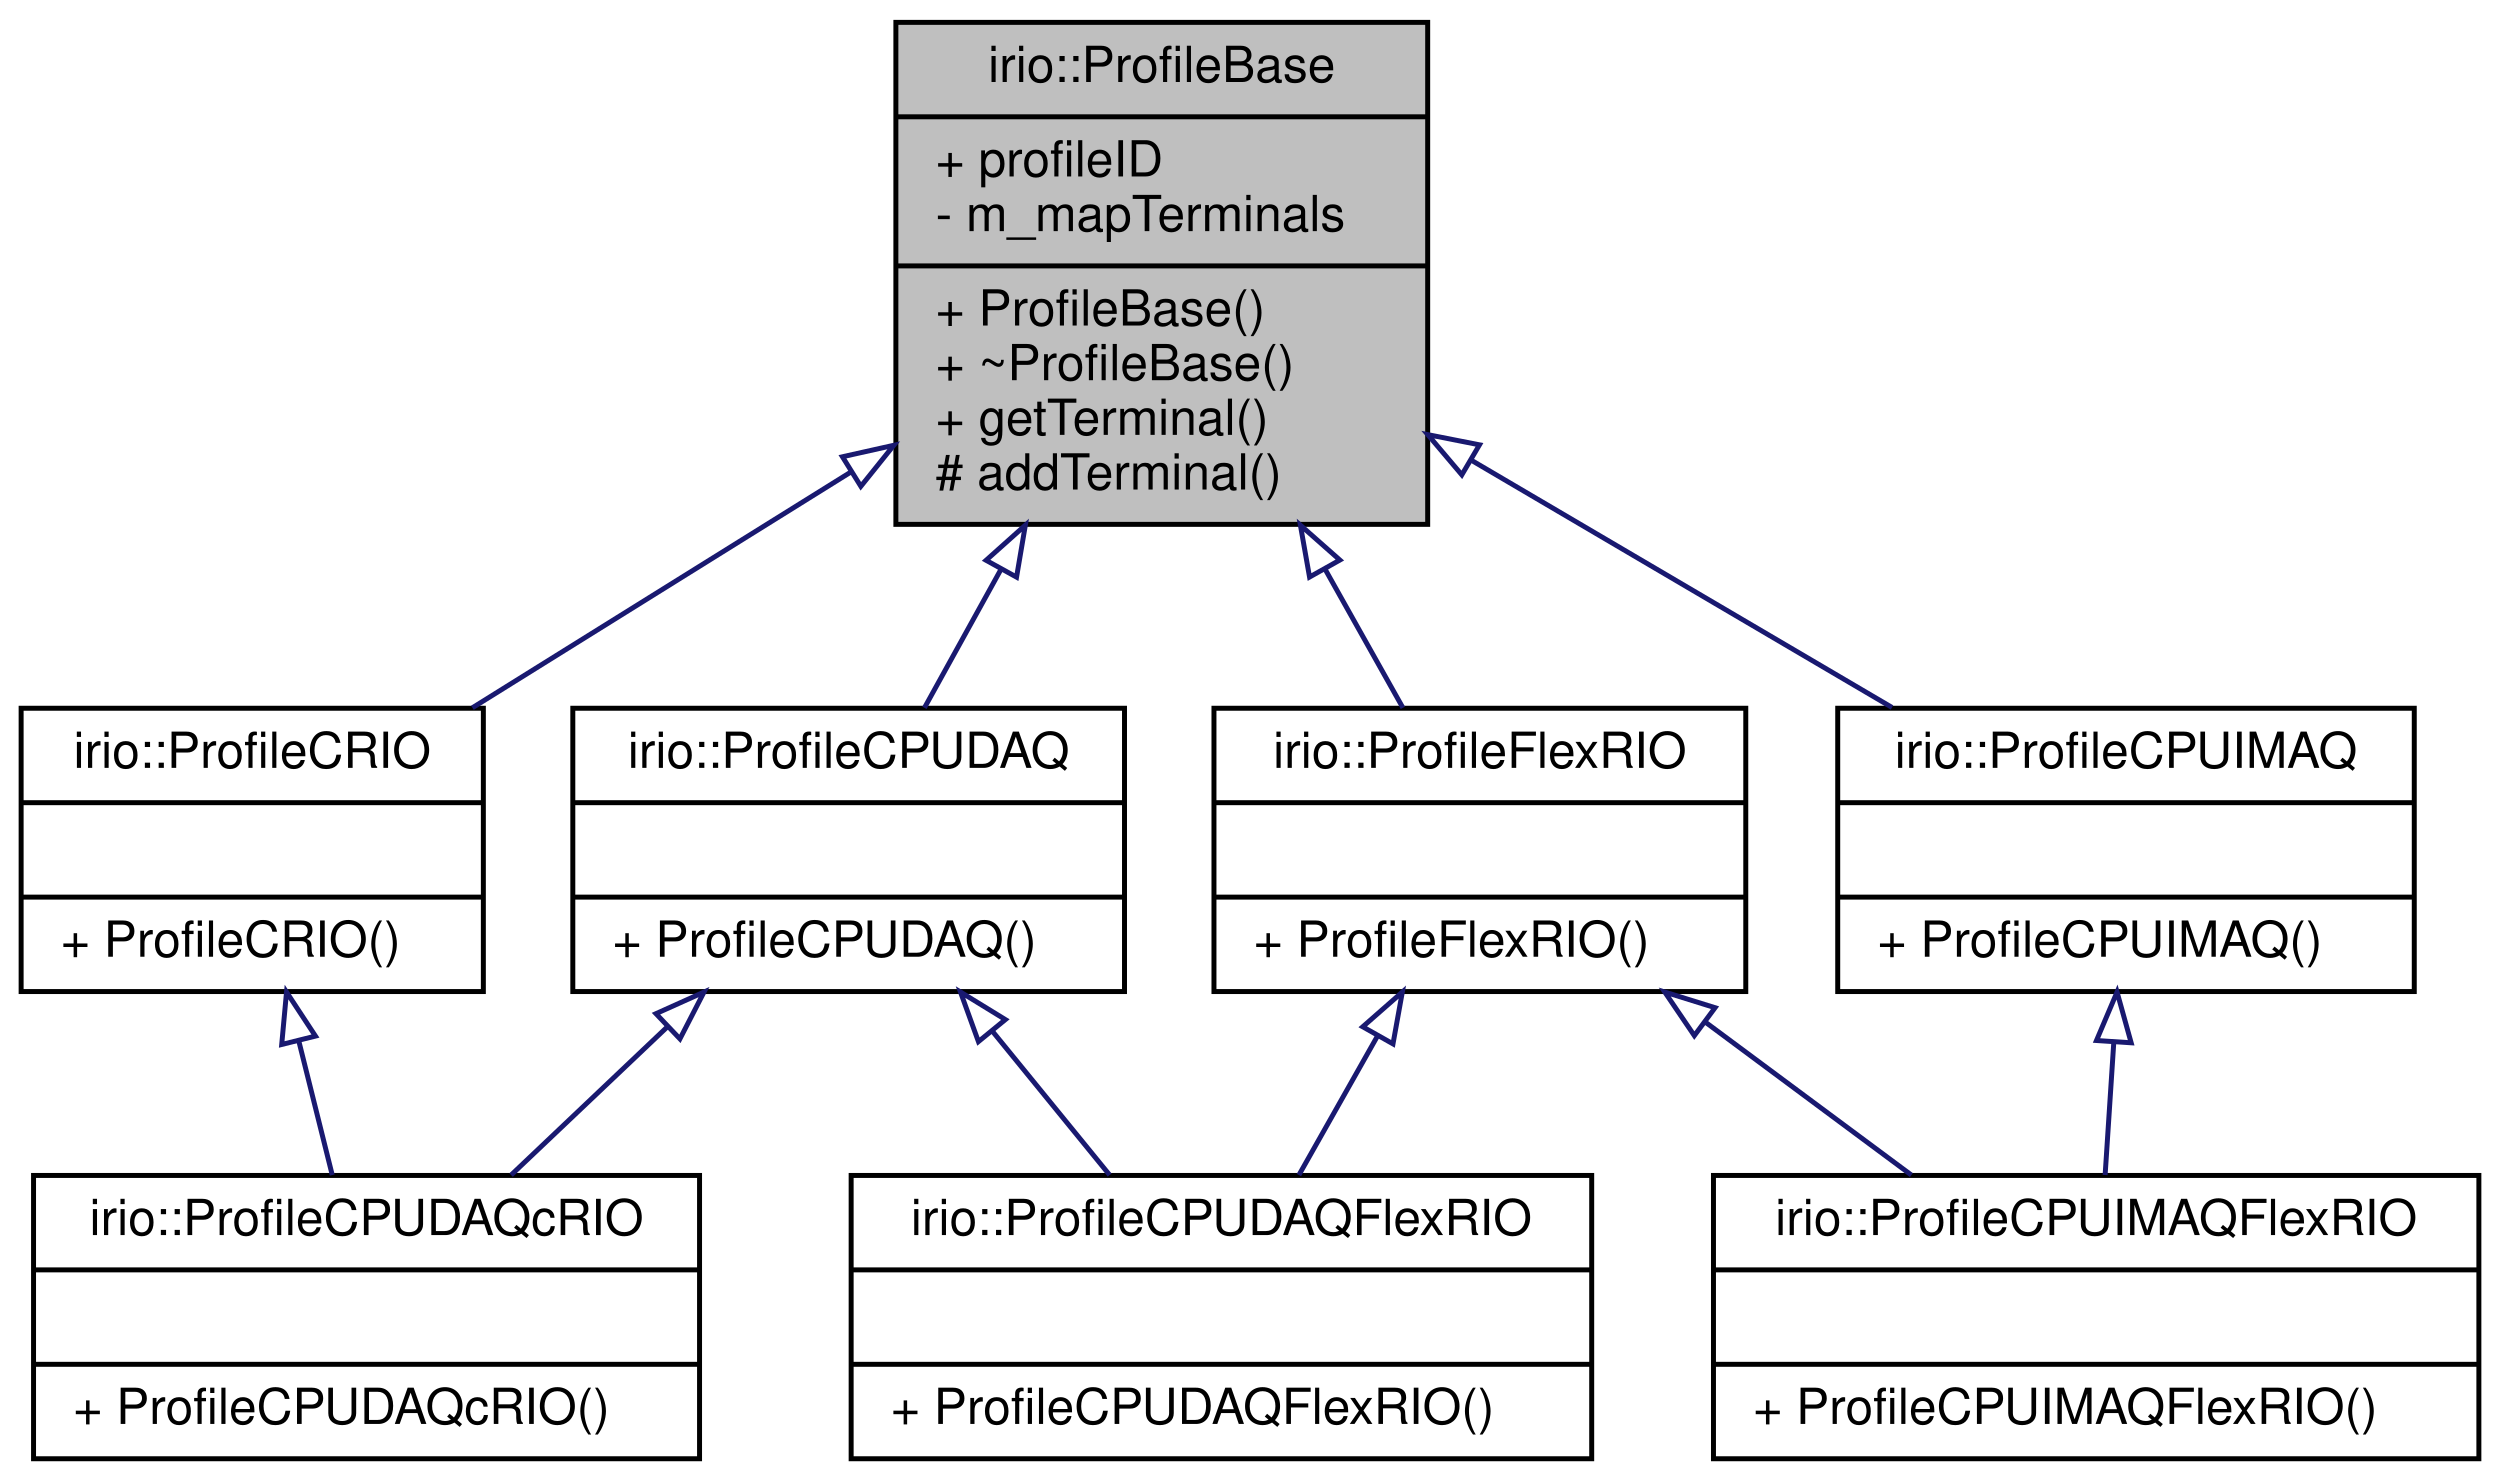
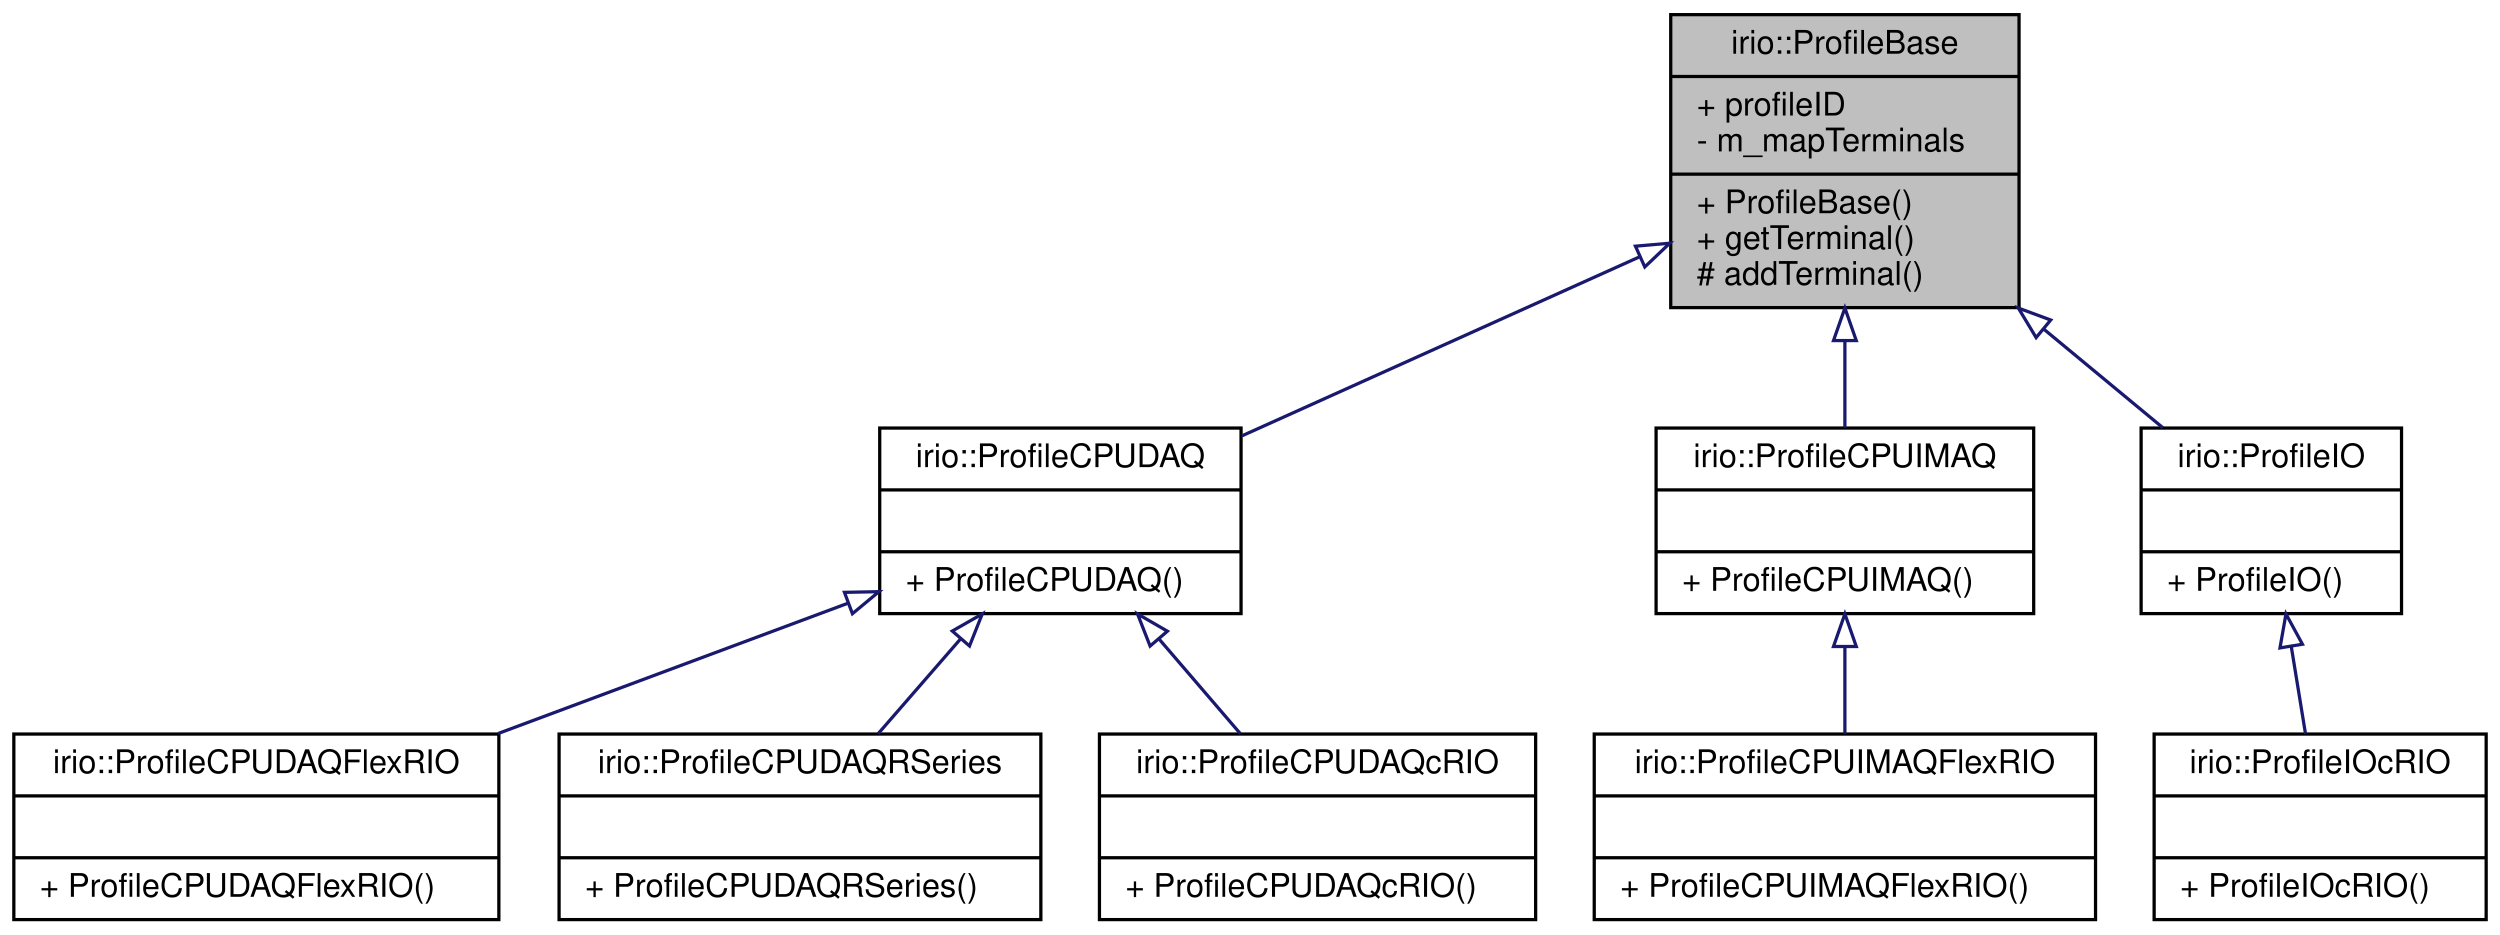
- <svg xmlns="http://www.w3.org/2000/svg" xmlns:xlink="http://www.w3.org/1999/xlink" width="503pt" height="298pt" viewBox="0.00 0.00 502.50 298.00">
-   <g id="graph0" class="graph" transform="scale(1 1) rotate(0) translate(4 294)">
+ <svg xmlns="http://www.w3.org/2000/svg" xmlns:xlink="http://www.w3.org/1999/xlink" width="768pt" height="287pt" viewBox="0.00 0.00 767.50 287.00">
+   <g id="graph0" class="graph" transform="scale(1 1) rotate(0) translate(4 283)">
    <g id="node1" class="node">
      <g id="a_node1">
        <a xlink:title="Base profile class.">
-           <polygon fill="#bfbfbf" stroke="black" points="176,-188.5 176,-289.5 283,-289.5 283,-188.5 176,-188.5" />
-           <text text-anchor="middle" x="229.5" y="-277.5" font-family="Helvetica,sans-Serif" font-size="10.00">irio::ProfileBase</text>
-           <polyline fill="none" stroke="black" points="176,-270.5 283,-270.5 " />
-           <text text-anchor="start" x="184" y="-258.5" font-family="Helvetica,sans-Serif" font-size="10.00">+ profileID</text>
-           <text text-anchor="start" x="184" y="-247.5" font-family="Helvetica,sans-Serif" font-size="10.00">- m_mapTerminals</text>
-           <polyline fill="none" stroke="black" points="176,-240.5 283,-240.5 " />
-           <text text-anchor="start" x="184" y="-228.5" font-family="Helvetica,sans-Serif" font-size="10.00">+ ProfileBase()</text>
-           <text text-anchor="start" x="184" y="-217.5" font-family="Helvetica,sans-Serif" font-size="10.00">+ ~ProfileBase()</text>
-           <text text-anchor="start" x="184" y="-206.5" font-family="Helvetica,sans-Serif" font-size="10.00">+ getTerminal()</text>
-           <text text-anchor="start" x="184" y="-195.5" font-family="Helvetica,sans-Serif" font-size="10.00"># addTerminal()</text>
+           <polygon fill="#bfbfbf" stroke="black" points="509,-188.5 509,-278.5 616,-278.5 616,-188.5 509,-188.5" />
+           <text text-anchor="middle" x="562.5" y="-266.5" font-family="Helvetica,sans-Serif" font-size="10.00">irio::ProfileBase</text>
+           <polyline fill="none" stroke="black" points="509,-259.5 616,-259.5 " />
+           <text text-anchor="start" x="517" y="-247.5" font-family="Helvetica,sans-Serif" font-size="10.00">+ profileID</text>
+           <text text-anchor="start" x="517" y="-236.5" font-family="Helvetica,sans-Serif" font-size="10.00">- m_mapTerminals</text>
+           <polyline fill="none" stroke="black" points="509,-229.5 616,-229.5 " />
+           <text text-anchor="start" x="517" y="-217.5" font-family="Helvetica,sans-Serif" font-size="10.00">+ ProfileBase()</text>
+           <text text-anchor="start" x="517" y="-206.5" font-family="Helvetica,sans-Serif" font-size="10.00">+ getTerminal()</text>
+           <text text-anchor="start" x="517" y="-195.5" font-family="Helvetica,sans-Serif" font-size="10.00"># addTerminal()</text>
        </a>
      </g>
    </g>
    <g id="node2" class="node">
      <g id="a_node2">
        <a xlink:href="classirio_1_1ProfileCPUDAQ.html" target="_top" xlink:title="Profile with the terminals specific to data acquisition functionality.">
-           <polygon fill="none" stroke="black" points="111,-94.5 111,-151.5 222,-151.5 222,-94.5 111,-94.5" />
-           <text text-anchor="middle" x="166.5" y="-139.5" font-family="Helvetica,sans-Serif" font-size="10.00">irio::ProfileCPUDAQ</text>
-           <polyline fill="none" stroke="black" points="111,-132.5 222,-132.5 " />
-           <text text-anchor="middle" x="166.5" y="-120.5" font-family="Helvetica,sans-Serif" font-size="10.00"> </text>
-           <polyline fill="none" stroke="black" points="111,-113.5 222,-113.5 " />
-           <text text-anchor="start" x="119" y="-101.5" font-family="Helvetica,sans-Serif" font-size="10.00">+ ProfileCPUDAQ()</text>
+           <polygon fill="none" stroke="black" points="266,-94.5 266,-151.5 377,-151.5 377,-94.5 266,-94.5" />
+           <text text-anchor="middle" x="321.5" y="-139.5" font-family="Helvetica,sans-Serif" font-size="10.00">irio::ProfileCPUDAQ</text>
+           <polyline fill="none" stroke="black" points="266,-132.5 377,-132.5 " />
+           <text text-anchor="middle" x="321.5" y="-120.5" font-family="Helvetica,sans-Serif" font-size="10.00"> </text>
+           <polyline fill="none" stroke="black" points="266,-113.5 377,-113.5 " />
+           <text text-anchor="start" x="274" y="-101.5" font-family="Helvetica,sans-Serif" font-size="10.00">+ ProfileCPUDAQ()</text>
        </a>
      </g>
    </g>
    <g id="edge1" class="edge">
-       <path fill="none" stroke="midnightblue" d="M197.13,-179.42C191.76,-169.71 186.42,-160.05 181.75,-151.59" />
-       <polygon fill="none" stroke="midnightblue" points="194.15,-181.27 202.05,-188.33 200.28,-177.88 194.15,-181.27" />
+       <path fill="none" stroke="midnightblue" d="M499.31,-204.05C461.42,-186.99 413.68,-165.5 377.21,-149.08" />
+       <polygon fill="none" stroke="midnightblue" points="498.16,-207.37 508.71,-208.29 501.03,-200.99 498.16,-207.37" />
+     </g>
+     <g id="node6" class="node">
+       <g id="a_node6">
+         <a xlink:href="classirio_1_1ProfileCPUIMAQ.html" target="_top" xlink:title="Profile with the terminals specific to image acquisition functionality.">
+           <polygon fill="none" stroke="black" points="504.5,-94.5 504.5,-151.5 620.5,-151.5 620.5,-94.5 504.5,-94.5" />
+           <text text-anchor="middle" x="562.5" y="-139.5" font-family="Helvetica,sans-Serif" font-size="10.00">irio::ProfileCPUIMAQ</text>
+           <polyline fill="none" stroke="black" points="504.5,-132.5 620.5,-132.5 " />
+           <text text-anchor="middle" x="562.5" y="-120.5" font-family="Helvetica,sans-Serif" font-size="10.00"> </text>
+           <polyline fill="none" stroke="black" points="504.5,-113.5 620.5,-113.5 " />
+           <text text-anchor="start" x="512.5" y="-101.5" font-family="Helvetica,sans-Serif" font-size="10.00">+ ProfileCPUIMAQ()</text>
+         </a>
+       </g>
+     </g>
+     <g id="edge5" class="edge">
+       <path fill="none" stroke="midnightblue" d="M562.5,-178.35C562.5,-169.07 562.5,-159.79 562.5,-151.59" />
+       <polygon fill="none" stroke="midnightblue" points="559,-178.37 562.5,-188.37 566,-178.37 559,-178.37" />
+     </g>
+     <g id="node8" class="node">
+       <g id="a_node8">
+         <a xlink:href="classirio_1_1ProfileIO.html" target="_top" xlink:title="Profile with the terminals specific to IO functionality.">
+           <polygon fill="none" stroke="black" points="653.5,-94.5 653.5,-151.5 733.5,-151.5 733.5,-94.5 653.5,-94.5" />
+           <text text-anchor="middle" x="693.5" y="-139.5" font-family="Helvetica,sans-Serif" font-size="10.00">irio::ProfileIO</text>
+           <polyline fill="none" stroke="black" points="653.5,-132.5 733.5,-132.5 " />
+           <text text-anchor="middle" x="693.5" y="-120.5" font-family="Helvetica,sans-Serif" font-size="10.00"> </text>
+           <polyline fill="none" stroke="black" points="653.5,-113.5 733.5,-113.5 " />
+           <text text-anchor="start" x="661.5" y="-101.5" font-family="Helvetica,sans-Serif" font-size="10.00">+ ProfileIO()</text>
+         </a>
+       </g>
+     </g>
+     <g id="edge7" class="edge">
+       <path fill="none" stroke="midnightblue" d="M623.59,-181.9C636.2,-171.46 649.02,-160.84 660.19,-151.59" />
+       <polygon fill="none" stroke="midnightblue" points="621.25,-179.29 615.78,-188.37 625.72,-184.69 621.25,-179.29" />
+     </g>
+     <g id="node3" class="node">
+       <g id="a_node3">
+         <a xlink:href="classirio_1_1ProfileCPUDAQFlexRIO.html" target="_top" xlink:title="Profile with the terminals specific to data acquisition functionality and the ones specific to FlexRI...">
+           <polygon fill="none" stroke="black" points="0,-0.5 0,-57.5 149,-57.5 149,-0.5 0,-0.5" />
+           <text text-anchor="middle" x="74.5" y="-45.5" font-family="Helvetica,sans-Serif" font-size="10.00">irio::ProfileCPUDAQFlexRIO</text>
+           <polyline fill="none" stroke="black" points="0,-38.5 149,-38.5 " />
+           <text text-anchor="middle" x="74.5" y="-26.5" font-family="Helvetica,sans-Serif" font-size="10.00"> </text>
+           <polyline fill="none" stroke="black" points="0,-19.5 149,-19.5 " />
+           <text text-anchor="start" x="8" y="-7.5" font-family="Helvetica,sans-Serif" font-size="10.00">+ ProfileCPUDAQFlexRIO()</text>
+         </a>
+       </g>
+     </g>
+     <g id="edge2" class="edge">
+       <path fill="none" stroke="midnightblue" d="M256.21,-97.68C223.19,-85.38 182.97,-70.4 148.78,-57.67" />
+       <polygon fill="none" stroke="midnightblue" points="255.17,-101.03 265.76,-101.24 257.61,-94.47 255.17,-101.03" />
+     </g>
+     <g id="node4" class="node">
+       <g id="a_node4">
+         <a xlink:href="classirio_1_1ProfileCPUDAQRSeries.html" target="_top" xlink:title="Profile with the terminals specific to data acquisition functionality and to R Series boards.">
+           <polygon fill="none" stroke="black" points="167.5,-0.5 167.5,-57.5 315.5,-57.5 315.5,-0.5 167.5,-0.5" />
+           <text text-anchor="middle" x="241.5" y="-45.5" font-family="Helvetica,sans-Serif" font-size="10.00">irio::ProfileCPUDAQRSeries</text>
+           <polyline fill="none" stroke="black" points="167.5,-38.5 315.5,-38.5 " />
+           <text text-anchor="middle" x="241.5" y="-26.5" font-family="Helvetica,sans-Serif" font-size="10.00"> </text>
+           <polyline fill="none" stroke="black" points="167.5,-19.5 315.5,-19.5 " />
+           <text text-anchor="start" x="175.5" y="-7.5" font-family="Helvetica,sans-Serif" font-size="10.00">+ ProfileCPUDAQRSeries()</text>
+         </a>
+       </g>
+     </g>
+     <g id="edge3" class="edge">
+       <path fill="none" stroke="midnightblue" d="M290.9,-86.81C282.48,-77.13 273.47,-66.77 265.49,-57.58" />
+       <polygon fill="none" stroke="midnightblue" points="288.29,-89.15 297.5,-94.4 293.58,-84.55 288.29,-89.15" />
    </g>
    <g id="node5" class="node">
      <g id="a_node5">
-         <a xlink:href="classirio_1_1ProfileCPUIMAQ.html" target="_top" xlink:title=" ">
-           <polygon fill="none" stroke="black" points="365.5,-94.5 365.5,-151.5 481.5,-151.5 481.5,-94.5 365.5,-94.5" />
-           <text text-anchor="middle" x="423.5" y="-139.5" font-family="Helvetica,sans-Serif" font-size="10.00">irio::ProfileCPUIMAQ</text>
-           <polyline fill="none" stroke="black" points="365.5,-132.5 481.5,-132.5 " />
-           <text text-anchor="middle" x="423.5" y="-120.5" font-family="Helvetica,sans-Serif" font-size="10.00"> </text>
-           <polyline fill="none" stroke="black" points="365.5,-113.5 481.5,-113.5 " />
-           <text text-anchor="start" x="373.5" y="-101.5" font-family="Helvetica,sans-Serif" font-size="10.00">+ ProfileCPUIMAQ()</text>
+         <a xlink:href="classirio_1_1ProfileCPUDAQcRIO.html" target="_top" xlink:title="Profile with the terminals specific to data acquisition functionality and the ones specific to cRIO d...">
+           <polygon fill="none" stroke="black" points="333.5,-0.5 333.5,-57.5 467.5,-57.5 467.5,-0.5 333.5,-0.5" />
+           <text text-anchor="middle" x="400.5" y="-45.5" font-family="Helvetica,sans-Serif" font-size="10.00">irio::ProfileCPUDAQcRIO</text>
+           <polyline fill="none" stroke="black" points="333.5,-38.5 467.5,-38.5 " />
+           <text text-anchor="middle" x="400.5" y="-26.5" font-family="Helvetica,sans-Serif" font-size="10.00"> </text>
+           <polyline fill="none" stroke="black" points="333.5,-19.5 467.5,-19.5 " />
+           <text text-anchor="start" x="341.5" y="-7.5" font-family="Helvetica,sans-Serif" font-size="10.00">+ ProfileCPUDAQcRIO()</text>
        </a>
      </g>
    </g>
    <g id="edge4" class="edge">
-       <path fill="none" stroke="midnightblue" d="M291.78,-201.4C319.24,-185.27 350.98,-166.61 376.42,-151.66" />
-       <polygon fill="none" stroke="midnightblue" points="289.87,-198.46 283.02,-206.55 293.42,-204.5 289.87,-198.46" />
+       <path fill="none" stroke="midnightblue" d="M351.96,-86.52C360.21,-76.92 369,-66.68 376.81,-57.58" />
+       <polygon fill="none" stroke="midnightblue" points="349.06,-84.53 345.2,-94.4 354.37,-89.09 349.06,-84.53" />
    </g>
    <g id="node7" class="node">
      <g id="a_node7">
-         <a xlink:href="classirio_1_1ProfileCRIO.html" target="_top" xlink:title="Profile with the terminals specific to cRIO devices.">
-           <polygon fill="none" stroke="black" points="0,-94.5 0,-151.5 93,-151.5 93,-94.5 0,-94.5" />
-           <text text-anchor="middle" x="46.5" y="-139.5" font-family="Helvetica,sans-Serif" font-size="10.00">irio::ProfileCRIO</text>
-           <polyline fill="none" stroke="black" points="0,-132.5 93,-132.5 " />
-           <text text-anchor="middle" x="46.5" y="-120.5" font-family="Helvetica,sans-Serif" font-size="10.00"> </text>
-           <polyline fill="none" stroke="black" points="0,-113.5 93,-113.5 " />
-           <text text-anchor="start" x="8" y="-101.5" font-family="Helvetica,sans-Serif" font-size="10.00">+ ProfileCRIO()</text>
+         <a xlink:href="classirio_1_1ProfileCPUIMAQFlexRIO.html" target="_top" xlink:title="Profile with the terminals specific to data acquisition functionality and the ones specific to FlexRI...">
+           <polygon fill="none" stroke="black" points="485.5,-0.5 485.5,-57.5 639.5,-57.5 639.5,-0.5 485.5,-0.5" />
+           <text text-anchor="middle" x="562.5" y="-45.5" font-family="Helvetica,sans-Serif" font-size="10.00">irio::ProfileCPUIMAQFlexRIO</text>
+           <polyline fill="none" stroke="black" points="485.5,-38.5 639.5,-38.5 " />
+           <text text-anchor="middle" x="562.5" y="-26.5" font-family="Helvetica,sans-Serif" font-size="10.00"> </text>
+           <polyline fill="none" stroke="black" points="485.5,-19.5 639.5,-19.5 " />
+           <text text-anchor="start" x="493.5" y="-7.5" font-family="Helvetica,sans-Serif" font-size="10.00">+ ProfileCPUIMAQFlexRIO()</text>
        </a>
      </g>
    </g>
    <g id="edge6" class="edge">
-       <path fill="none" stroke="midnightblue" d="M166.88,-198.99C141.86,-183.41 113.63,-165.82 90.8,-151.6" />
-       <polygon fill="none" stroke="midnightblue" points="165.25,-202.1 175.58,-204.41 168.95,-196.15 165.25,-202.1" />
+       <path fill="none" stroke="midnightblue" d="M562.5,-84.21C562.5,-75.29 562.5,-65.95 562.5,-57.58" />
+       <polygon fill="none" stroke="midnightblue" points="559,-84.4 562.5,-94.4 566,-84.4 559,-84.4" />
    </g>
-     <g id="node8" class="node">
-       <g id="a_node8">
-         <a xlink:href="classirio_1_1ProfileFlexRIO.html" target="_top" xlink:title="Profile with the terminals specific to FlexRIO devices.">
-           <polygon fill="none" stroke="black" points="240,-94.5 240,-151.5 347,-151.5 347,-94.5 240,-94.5" />
-           <text text-anchor="middle" x="293.5" y="-139.5" font-family="Helvetica,sans-Serif" font-size="10.00">irio::ProfileFlexRIO</text>
-           <polyline fill="none" stroke="black" points="240,-132.5 347,-132.5 " />
-           <text text-anchor="middle" x="293.5" y="-120.5" font-family="Helvetica,sans-Serif" font-size="10.00"> </text>
-           <polyline fill="none" stroke="black" points="240,-113.5 347,-113.5 " />
-           <text text-anchor="start" x="248" y="-101.5" font-family="Helvetica,sans-Serif" font-size="10.00">+ ProfileFlexRIO()</text>
+     <g id="node9" class="node">
+       <g id="a_node9">
+         <a xlink:href="classirio_1_1ProfileIOcRIO.html" target="_top" xlink:title="Profile with the terminals specific to cRIO IO functionality.">
+           <polygon fill="none" stroke="black" points="657.5,-0.5 657.5,-57.5 759.5,-57.5 759.5,-0.5 657.5,-0.5" />
+           <text text-anchor="middle" x="708.5" y="-45.5" font-family="Helvetica,sans-Serif" font-size="10.00">irio::ProfileIOcRIO</text>
+           <polyline fill="none" stroke="black" points="657.5,-38.5 759.5,-38.5 " />
+           <text text-anchor="middle" x="708.5" y="-26.5" font-family="Helvetica,sans-Serif" font-size="10.00"> </text>
+           <polyline fill="none" stroke="black" points="657.5,-19.5 759.5,-19.5 " />
+           <text text-anchor="start" x="665.5" y="-7.5" font-family="Helvetica,sans-Serif" font-size="10.00">+ ProfileIOcRIO()</text>
        </a>
      </g>
    </g>
    <g id="edge8" class="edge">
-       <path fill="none" stroke="midnightblue" d="M262.39,-179.42C267.84,-169.71 273.26,-160.05 278.01,-151.59" />
-       <polygon fill="none" stroke="midnightblue" points="259.23,-177.9 257.39,-188.33 265.33,-181.32 259.23,-177.9" />
-     </g>
-     <g id="node3" class="node">
-       <g id="a_node3">
-         <a xlink:href="classirio_1_1ProfileCPUDAQFlexRIO.html" target="_top" xlink:title="Profile with the terminals specific to data acquisition functionality and the ones specific to FlexRI...">
-           <polygon fill="none" stroke="black" points="167,-0.5 167,-57.5 316,-57.5 316,-0.5 167,-0.5" />
-           <text text-anchor="middle" x="241.5" y="-45.5" font-family="Helvetica,sans-Serif" font-size="10.00">irio::ProfileCPUDAQFlexRIO</text>
-           <polyline fill="none" stroke="black" points="167,-38.5 316,-38.5 " />
-           <text text-anchor="middle" x="241.5" y="-26.5" font-family="Helvetica,sans-Serif" font-size="10.00"> </text>
-           <polyline fill="none" stroke="black" points="167,-19.5 316,-19.5 " />
-           <text text-anchor="start" x="175" y="-7.5" font-family="Helvetica,sans-Serif" font-size="10.00">+ ProfileCPUDAQFlexRIO()</text>
-         </a>
-       </g>
-     </g>
-     <g id="edge2" class="edge">
-       <path fill="none" stroke="midnightblue" d="M195.42,-86.52C203.25,-76.92 211.6,-66.68 219.01,-57.58" />
-       <polygon fill="none" stroke="midnightblue" points="192.61,-84.43 189,-94.4 198.03,-88.86 192.61,-84.43" />
-     </g>
-     <g id="node4" class="node">
-       <g id="a_node4">
-         <a xlink:href="classirio_1_1ProfileCPUDAQcRIO.html" target="_top" xlink:title="Profile with the terminals specific to data acquisition functionality and the ones specific to cRIO d...">
-           <polygon fill="none" stroke="black" points="2.5,-0.5 2.5,-57.5 136.5,-57.5 136.5,-0.5 2.5,-0.5" />
-           <text text-anchor="middle" x="69.5" y="-45.5" font-family="Helvetica,sans-Serif" font-size="10.00">irio::ProfileCPUDAQcRIO</text>
-           <polyline fill="none" stroke="black" points="2.5,-38.5 136.5,-38.5 " />
-           <text text-anchor="middle" x="69.5" y="-26.5" font-family="Helvetica,sans-Serif" font-size="10.00"> </text>
-           <polyline fill="none" stroke="black" points="2.5,-19.5 136.5,-19.5 " />
-           <text text-anchor="start" x="10.5" y="-7.5" font-family="Helvetica,sans-Serif" font-size="10.00">+ ProfileCPUDAQcRIO()</text>
-         </a>
-       </g>
-     </g>
-     <g id="edge3" class="edge">
-       <path fill="none" stroke="midnightblue" d="M130.01,-87.39C119.62,-77.54 108.46,-66.95 98.58,-57.58" />
-       <polygon fill="none" stroke="midnightblue" points="127.73,-90.05 137.4,-94.4 132.55,-84.98 127.73,-90.05" />
-     </g>
-     <g id="node6" class="node">
-       <g id="a_node6">
-         <a xlink:href="classirio_1_1ProfileCPUIMAQFlexRIO.html" target="_top" xlink:title=" ">
-           <polygon fill="none" stroke="black" points="340.5,-0.5 340.5,-57.5 494.5,-57.5 494.5,-0.5 340.5,-0.5" />
-           <text text-anchor="middle" x="417.5" y="-45.5" font-family="Helvetica,sans-Serif" font-size="10.00">irio::ProfileCPUIMAQFlexRIO</text>
-           <polyline fill="none" stroke="black" points="340.5,-38.5 494.5,-38.5 " />
-           <text text-anchor="middle" x="417.5" y="-26.5" font-family="Helvetica,sans-Serif" font-size="10.00"> </text>
-           <polyline fill="none" stroke="black" points="340.5,-19.5 494.5,-19.5 " />
-           <text text-anchor="start" x="348.5" y="-7.5" font-family="Helvetica,sans-Serif" font-size="10.00">+ ProfileCPUIMAQFlexRIO()</text>
-         </a>
-       </g>
-     </g>
-     <g id="edge5" class="edge">
-       <path fill="none" stroke="midnightblue" d="M421.04,-84.21C420.45,-75.29 419.84,-65.95 419.3,-57.58" />
-       <polygon fill="none" stroke="midnightblue" points="417.56,-84.65 421.7,-94.4 424.54,-84.19 417.56,-84.65" />
-     </g>
-     <g id="edge7" class="edge">
-       <path fill="none" stroke="midnightblue" d="M55.88,-84.5C58.13,-75.5 60.49,-66.04 62.6,-57.58" />
-       <polygon fill="none" stroke="midnightblue" points="52.43,-83.85 53.4,-94.4 59.22,-85.54 52.43,-83.85" />
-     </g>
-     <g id="edge9" class="edge">
-       <path fill="none" stroke="midnightblue" d="M272.96,-85.66C267.68,-76.31 262.08,-66.41 257.09,-57.58" />
-       <polygon fill="none" stroke="midnightblue" points="269.93,-87.41 277.9,-94.4 276.02,-83.97 269.93,-87.41" />
-     </g>
-     <g id="edge10" class="edge">
-       <path fill="none" stroke="midnightblue" d="M339,-88.25C352.59,-78.16 367.33,-67.22 380.32,-57.58" />
-       <polygon fill="none" stroke="midnightblue" points="336.65,-85.63 330.7,-94.4 340.82,-91.25 336.65,-85.63" />
+       <path fill="none" stroke="midnightblue" d="M699.61,-84.5C701.08,-75.5 702.62,-66.04 704,-57.58" />
+       <polygon fill="none" stroke="midnightblue" points="696.16,-83.96 698,-94.4 703.06,-85.09 696.16,-83.96" />
    </g>
  </g>
</svg>
